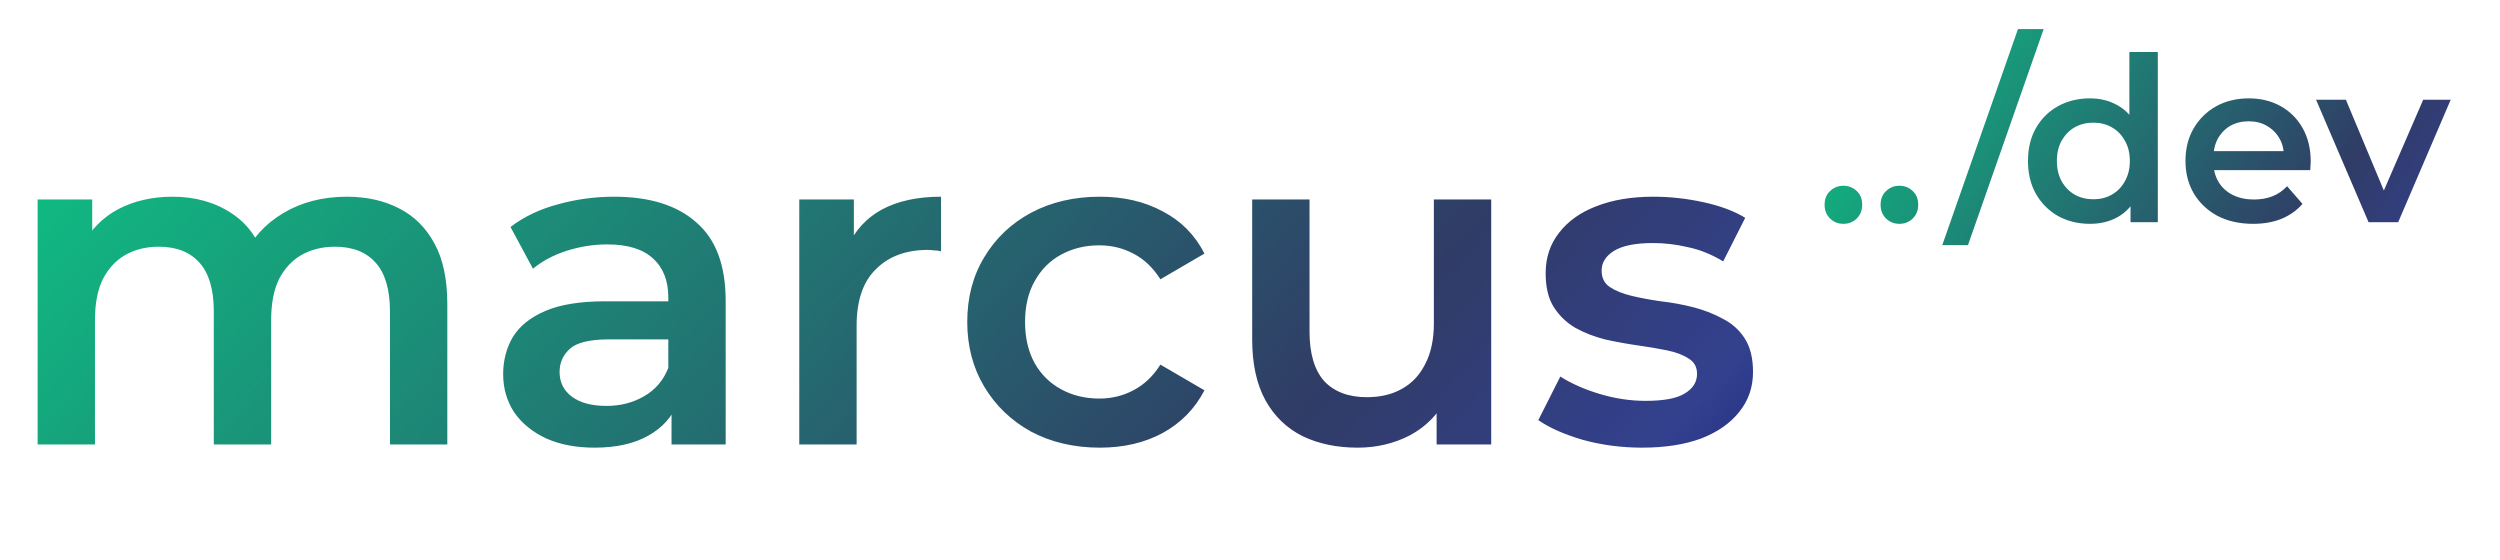
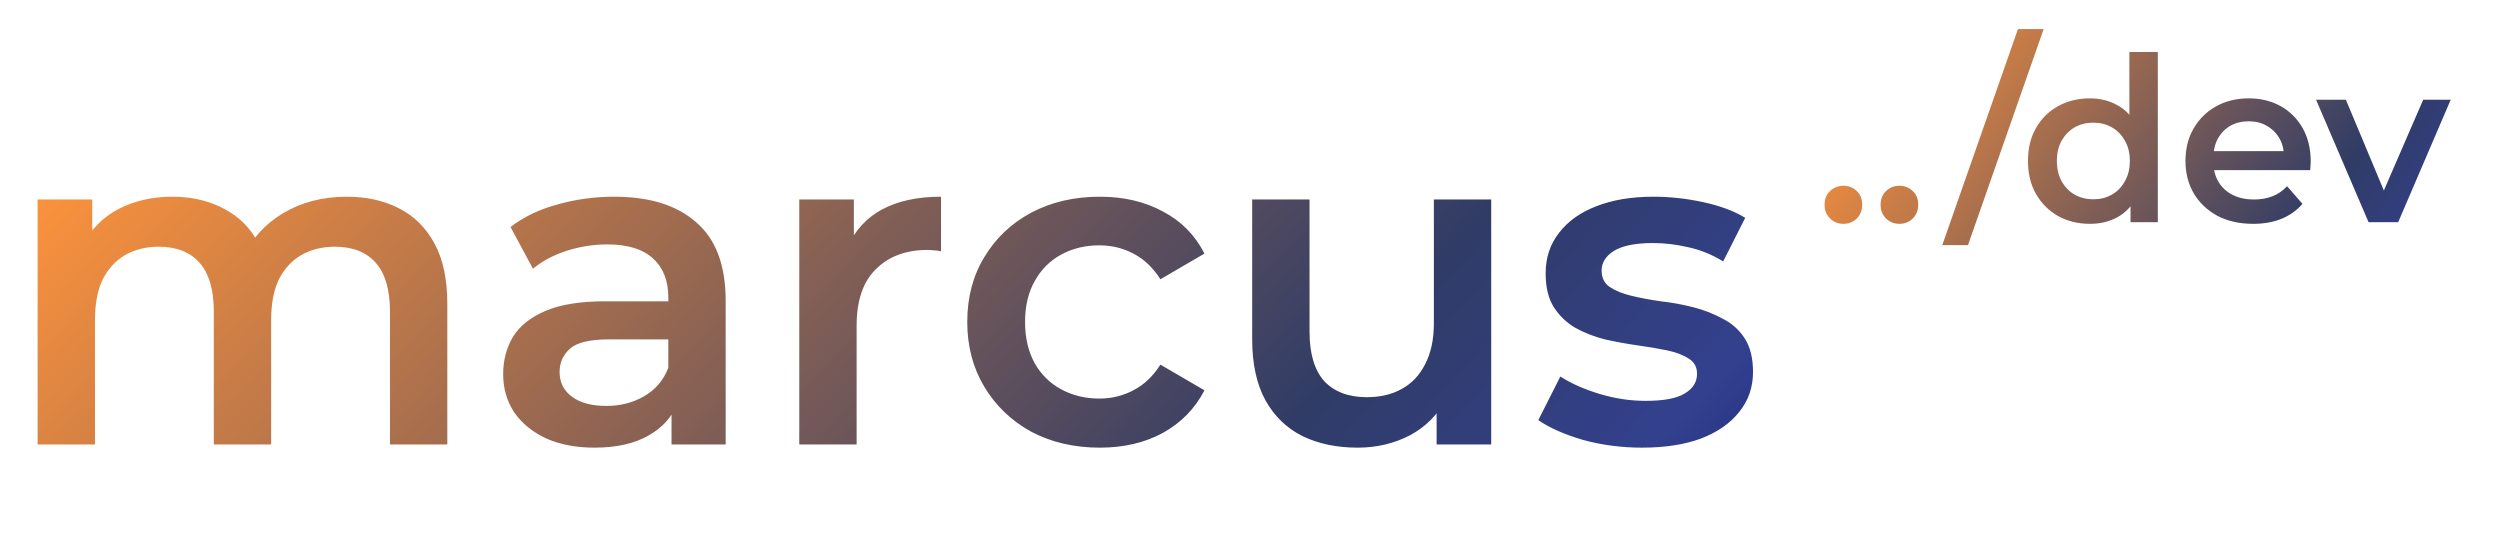
<svg xmlns="http://www.w3.org/2000/svg" width="1395" height="312" viewBox="0 0 1395 312" fill="none">
  <path d="M193.536 109.76C204.459 109.76 214.101 111.893 222.464 116.16C230.997 120.427 237.653 126.997 242.432 135.872C247.211 144.576 249.6 155.84 249.6 169.664V248H217.6V173.76C217.6 161.643 214.955 152.597 209.664 146.624C204.373 140.651 196.779 137.664 186.88 137.664C179.883 137.664 173.653 139.2 168.192 142.272C162.901 145.344 158.72 149.867 155.648 155.84C152.747 161.813 151.296 169.408 151.296 178.624V248H119.296V173.76C119.296 161.643 116.651 152.597 111.36 146.624C106.069 140.651 98.475 137.664 88.576 137.664C81.579 137.664 75.349 139.2 69.888 142.272C64.597 145.344 60.416 149.867 57.344 155.84C54.443 161.813 52.992 169.408 52.992 178.624V248H20.992V111.296H51.456V147.648L46.08 136.896C50.688 128.021 57.344 121.28 66.048 116.672C74.923 112.064 84.992 109.76 96.256 109.76C109.056 109.76 120.149 112.917 129.536 119.232C139.093 125.547 145.408 135.104 148.48 147.904L135.936 143.552C140.373 133.312 147.712 125.12 157.952 118.976C168.192 112.832 180.053 109.76 193.536 109.76ZM374.716 248V220.352L372.924 214.464V166.08C372.924 156.693 370.108 149.44 364.476 144.32C358.844 139.029 350.311 136.384 338.876 136.384C331.196 136.384 323.601 137.579 316.092 139.968C308.753 142.357 302.524 145.685 297.404 149.952L284.86 126.656C292.199 121.024 300.903 116.843 310.972 114.112C321.212 111.211 331.793 109.76 342.716 109.76C362.513 109.76 377.788 114.539 388.54 124.096C399.463 133.483 404.924 148.075 404.924 167.872V248H374.716ZM331.708 249.792C321.468 249.792 312.508 248.085 304.828 244.672C297.148 241.088 291.175 236.224 286.908 230.08C282.812 223.765 280.764 216.683 280.764 208.832C280.764 201.152 282.556 194.24 286.14 188.096C289.895 181.952 295.953 177.088 304.316 173.504C312.679 169.92 323.772 168.128 337.596 168.128H377.276V189.376H339.9C328.977 189.376 321.639 191.168 317.884 194.752C314.129 198.165 312.252 202.432 312.252 207.552C312.252 213.355 314.556 217.963 319.164 221.376C323.772 224.789 330.172 226.496 338.364 226.496C346.215 226.496 353.212 224.704 359.356 221.12C365.671 217.536 370.193 212.245 372.924 205.248L378.3 224.448C375.228 232.469 369.681 238.699 361.66 243.136C353.809 247.573 343.825 249.792 331.708 249.792ZM445.992 248V111.296H476.456V148.928L472.872 137.92C476.968 128.704 483.368 121.707 492.072 116.928C500.947 112.149 511.955 109.76 525.096 109.76V140.224C523.731 139.883 522.451 139.712 521.256 139.712C520.061 139.541 518.867 139.456 517.672 139.456C505.555 139.456 495.912 143.04 488.744 150.208C481.576 157.205 477.992 167.701 477.992 181.696V248H445.992ZM613.712 249.792C599.376 249.792 586.576 246.805 575.312 240.832C564.219 234.688 555.515 226.325 549.2 215.744C542.885 205.163 539.728 193.131 539.728 179.648C539.728 165.995 542.885 153.963 549.2 143.552C555.515 132.971 564.219 124.693 575.312 118.72C586.576 112.747 599.376 109.76 613.712 109.76C627.024 109.76 638.715 112.491 648.784 117.952C659.024 123.243 666.789 131.093 672.08 141.504L647.504 155.84C643.408 149.355 638.373 144.576 632.4 141.504C626.597 138.432 620.283 136.896 613.456 136.896C605.605 136.896 598.523 138.603 592.208 142.016C585.893 145.429 580.944 150.379 577.36 156.864C573.776 163.179 571.984 170.773 571.984 179.648C571.984 188.523 573.776 196.203 577.36 202.688C580.944 209.003 585.893 213.867 592.208 217.28C598.523 220.693 605.605 222.4 613.456 222.4C620.283 222.4 626.597 220.864 632.4 217.792C638.373 214.72 643.408 209.941 647.504 203.456L672.08 217.792C666.789 228.032 659.024 235.968 648.784 241.6C638.715 247.061 627.024 249.792 613.712 249.792ZM757.598 249.792C745.993 249.792 735.753 247.659 726.878 243.392C718.003 238.955 711.091 232.299 706.142 223.424C701.193 214.379 698.718 203.029 698.718 189.376V111.296H730.718V185.024C730.718 197.312 733.449 206.528 738.91 212.672C744.542 218.645 752.478 221.632 762.718 221.632C770.227 221.632 776.713 220.096 782.174 217.024C787.806 213.952 792.158 209.344 795.23 203.2C798.473 197.056 800.094 189.461 800.094 180.416V111.296H832.094V248H801.63V211.136L807.006 222.4C802.398 231.275 795.657 238.101 786.782 242.88C777.907 247.488 768.179 249.792 757.598 249.792ZM916.232 249.792C904.797 249.792 893.789 248.341 883.208 245.44C872.797 242.368 864.52 238.699 858.376 234.432L870.664 210.112C876.808 214.037 884.147 217.28 892.68 219.84C901.213 222.4 909.747 223.68 918.28 223.68C928.349 223.68 935.603 222.315 940.04 219.584C944.648 216.853 946.952 213.184 946.952 208.576C946.952 204.821 945.416 202.005 942.344 200.128C939.272 198.08 935.261 196.544 930.312 195.52C925.363 194.496 919.816 193.557 913.672 192.704C907.699 191.851 901.64 190.741 895.496 189.376C889.523 187.84 884.061 185.707 879.112 182.976C874.163 180.075 870.152 176.235 867.08 171.456C864.008 166.677 862.472 160.363 862.472 152.512C862.472 143.808 864.947 136.299 869.896 129.984C874.845 123.499 881.757 118.549 890.632 115.136C899.677 111.552 910.344 109.76 922.632 109.76C931.848 109.76 941.149 110.784 950.536 112.832C959.923 114.88 967.688 117.781 973.832 121.536L961.544 145.856C955.059 141.931 948.488 139.285 941.832 137.92C935.347 136.384 928.861 135.616 922.376 135.616C912.648 135.616 905.395 137.067 900.616 139.968C896.008 142.869 893.704 146.539 893.704 150.976C893.704 155.072 895.24 158.144 898.312 160.192C901.384 162.24 905.395 163.861 910.344 165.056C915.293 166.251 920.755 167.275 926.728 168.128C932.872 168.811 938.931 169.92 944.904 171.456C950.877 172.992 956.339 175.125 961.288 177.856C966.408 180.416 970.504 184.085 973.576 188.864C976.648 193.643 978.184 199.872 978.184 207.552C978.184 216.085 975.624 223.509 970.504 229.824C965.555 236.139 958.472 241.088 949.256 244.672C940.04 248.085 929.032 249.792 916.232 249.792Z" fill="url(#paint0_linear_207_9)" />
  <path d="M1028.62 124.896C1025.71 124.896 1023.24 123.915 1021.19 121.952C1019.14 119.904 1018.12 117.344 1018.12 114.272C1018.12 111.029 1019.14 108.469 1021.19 106.592C1023.24 104.629 1025.71 103.648 1028.62 103.648C1031.52 103.648 1033.99 104.629 1036.04 106.592C1038.09 108.469 1039.11 111.029 1039.11 114.272C1039.11 117.344 1038.09 119.904 1036.04 121.952C1033.99 123.915 1031.52 124.896 1028.62 124.896ZM1059.87 124.896C1056.96 124.896 1054.49 123.915 1052.44 121.952C1050.39 119.904 1049.37 117.344 1049.37 114.272C1049.37 111.029 1050.39 108.469 1052.44 106.592C1054.49 104.629 1056.96 103.648 1059.87 103.648C1062.77 103.648 1065.24 104.629 1067.29 106.592C1069.34 108.469 1070.36 111.029 1070.36 114.272C1070.36 117.344 1069.34 119.904 1067.29 121.952C1065.24 123.915 1062.77 124.896 1059.87 124.896ZM1083.78 136.8L1126.03 16.224H1140.36L1098.12 136.8H1083.78ZM1166.17 124.896C1159.6 124.896 1153.67 123.445 1148.38 120.544C1143.18 117.557 1139.08 113.461 1136.09 108.256C1133.11 103.051 1131.61 96.907 1131.61 89.824C1131.61 82.741 1133.11 76.597 1136.09 71.392C1139.08 66.187 1143.18 62.133 1148.38 59.232C1153.67 56.331 1159.6 54.88 1166.17 54.88C1171.89 54.88 1177.01 56.16 1181.53 58.72C1186.06 61.195 1189.64 64.992 1192.29 70.112C1194.93 75.232 1196.25 81.803 1196.25 89.824C1196.25 97.76 1194.97 104.331 1192.41 109.536C1189.85 114.656 1186.31 118.496 1181.79 121.056C1177.27 123.616 1172.06 124.896 1166.17 124.896ZM1168.09 111.2C1171.93 111.2 1175.35 110.347 1178.33 108.64C1181.41 106.933 1183.84 104.459 1185.63 101.216C1187.51 97.973 1188.45 94.176 1188.45 89.824C1188.45 85.387 1187.51 81.589 1185.63 78.432C1183.84 75.189 1181.41 72.715 1178.33 71.008C1175.35 69.301 1171.93 68.448 1168.09 68.448C1164.25 68.448 1160.8 69.301 1157.73 71.008C1154.74 72.715 1152.31 75.189 1150.43 78.432C1148.64 81.589 1147.74 85.387 1147.74 89.824C1147.74 94.176 1148.64 97.973 1150.43 101.216C1152.31 104.459 1154.74 106.933 1157.73 108.64C1160.8 110.347 1164.25 111.2 1168.09 111.2ZM1188.83 124V107.872L1189.47 89.696L1188.19 71.52V29.024H1204.06V124H1188.83ZM1257.25 124.896C1249.65 124.896 1243 123.403 1237.28 120.416C1231.65 117.344 1227.25 113.163 1224.1 107.872C1221.03 102.581 1219.49 96.565 1219.49 89.824C1219.49 82.997 1220.98 76.981 1223.97 71.776C1227.04 66.485 1231.22 62.347 1236.51 59.36C1241.89 56.373 1247.99 54.88 1254.82 54.88C1261.47 54.88 1267.4 56.331 1272.61 59.232C1277.81 62.133 1281.91 66.229 1284.9 71.52C1287.88 76.811 1289.38 83.04 1289.38 90.208C1289.38 90.891 1289.33 91.659 1289.25 92.512C1289.25 93.365 1289.21 94.176 1289.12 94.944H1232.16V84.32H1280.67L1274.4 87.648C1274.49 83.723 1273.68 80.267 1271.97 77.28C1270.26 74.293 1267.92 71.947 1264.93 70.24C1262.03 68.533 1258.66 67.68 1254.82 67.68C1250.89 67.68 1247.44 68.533 1244.45 70.24C1241.55 71.947 1239.24 74.336 1237.54 77.408C1235.92 80.395 1235.11 83.936 1235.11 88.032V90.592C1235.11 94.688 1236.04 98.315 1237.92 101.472C1239.8 104.629 1242.44 107.061 1245.86 108.768C1249.27 110.475 1253.2 111.328 1257.63 111.328C1261.47 111.328 1264.93 110.731 1268 109.536C1271.07 108.341 1273.8 106.464 1276.19 103.904L1284.77 113.76C1281.7 117.344 1277.81 120.117 1273.12 122.08C1268.51 123.957 1263.22 124.896 1257.25 124.896ZM1321.67 124L1292.36 55.648H1309L1334.22 115.936H1326.02L1352.14 55.648H1367.5L1338.18 124H1321.67Z" fill="url(#paint1_linear_207_9)" />
  <defs>
    <linearGradient id="paint0_linear_207_9" x1="299.018" y1="-188.71" x2="943.756" y2="409.072" gradientUnits="userSpaceOnUse">
-       <stop stop-color="#10B981" />
+       <stop stop-color="#FB923C" />
      <stop offset="0.68" stop-color="#303C66" />
      <stop offset="0.86" stop-color="#33408E" />
      <stop offset="1" stop-color="#0D1774" />
    </linearGradient>
    <linearGradient id="paint1_linear_207_9" x1="1128.96" y1="-94.355" x2="1435.45" y2="126.051" gradientUnits="userSpaceOnUse">
-       <stop stop-color="#10B981" />
+       <stop stop-color="#FB923C" />
      <stop offset="0.68" stop-color="#303C66" />
      <stop offset="0.86" stop-color="#33408E" />
      <stop offset="1" stop-color="#0D1774" />
    </linearGradient>
  </defs>
</svg>
